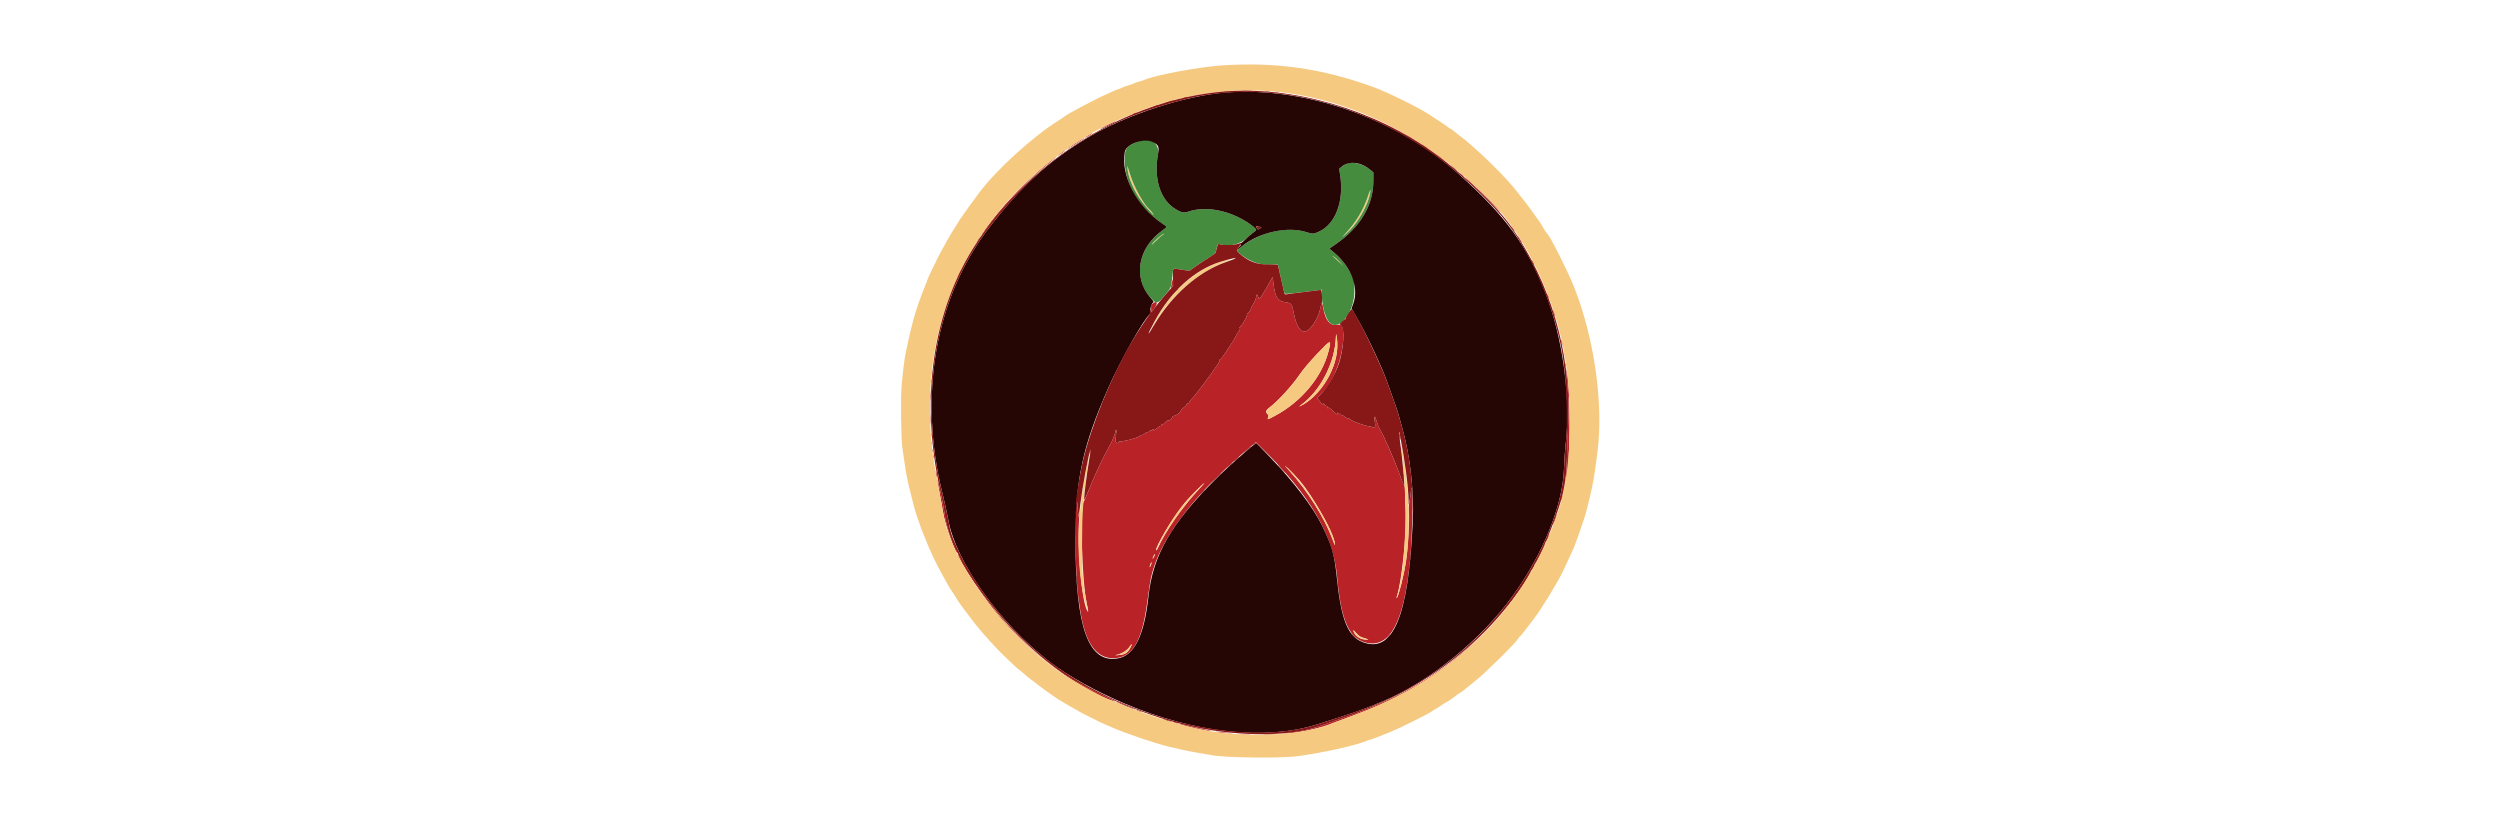
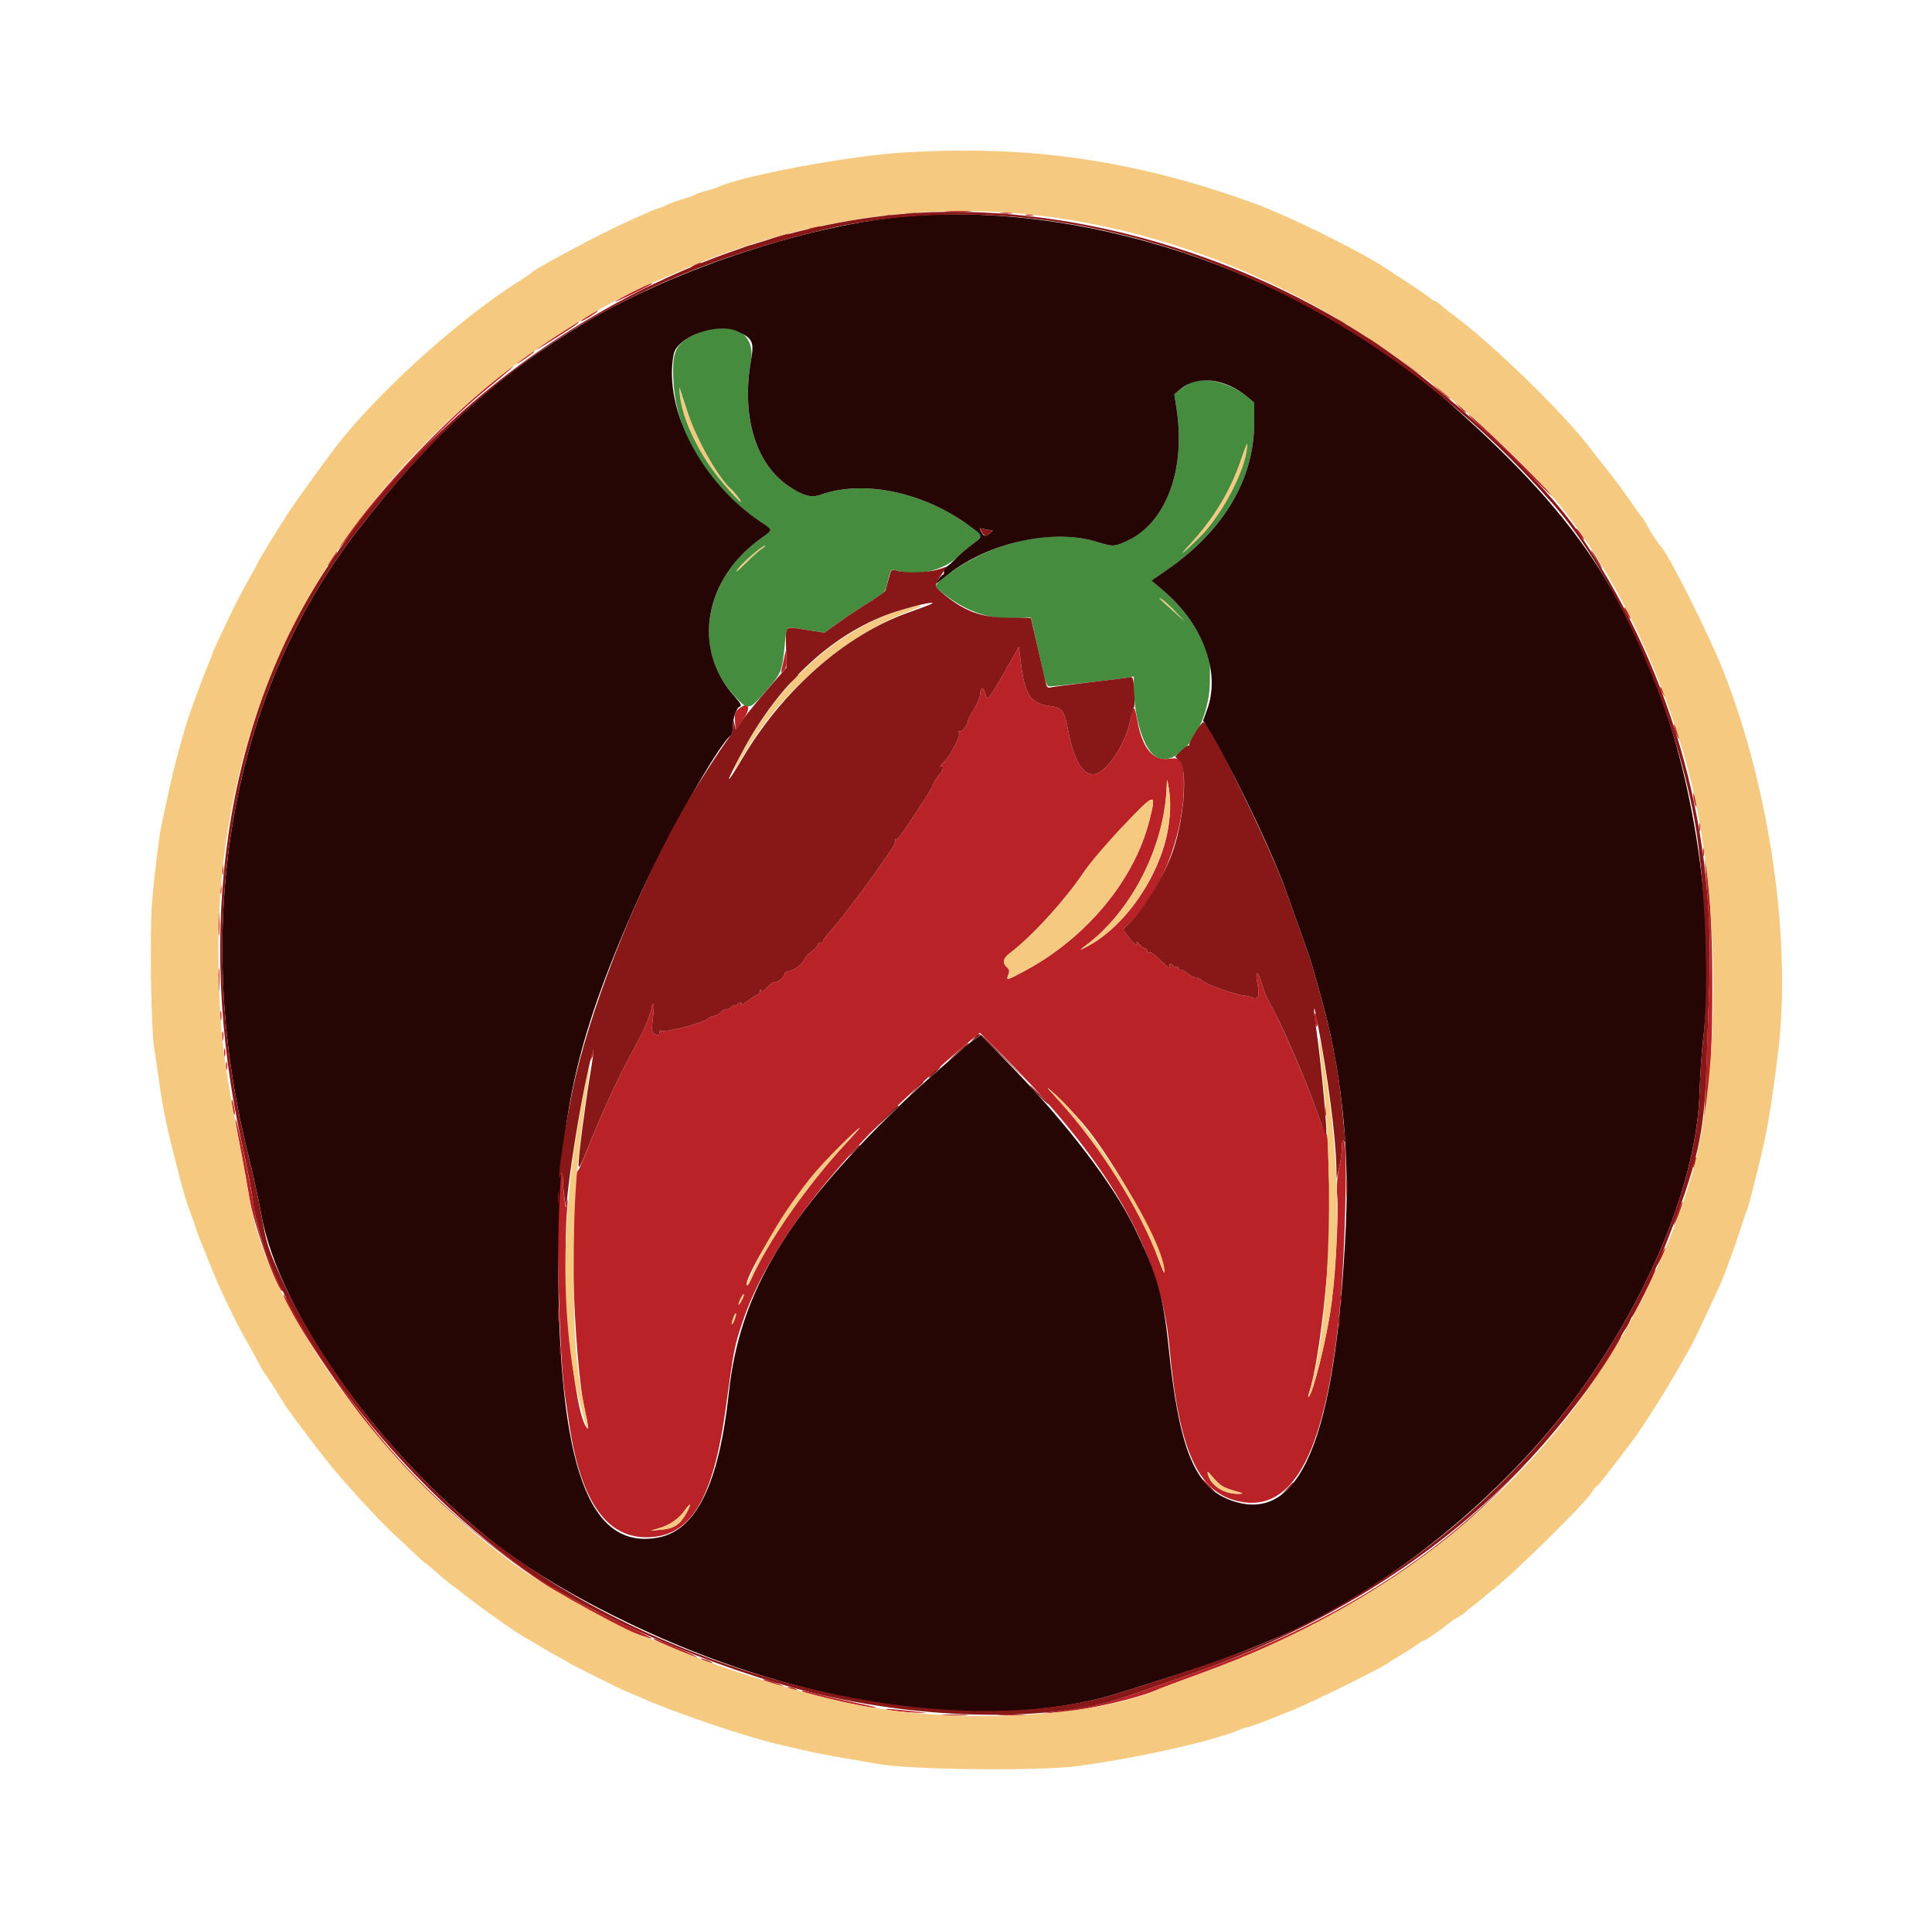
- <svg xmlns="http://www.w3.org/2000/svg" id="svg" version="1.1" width="150" height="49.5" viewBox="0, 0, 400, 399">
+ <svg xmlns="http://www.w3.org/2000/svg" id="svg" version="1.1" width="200" height="199.5" viewBox="0, 0, 400, 399">
  <g id="svgg">
    <path id="path0" d="M196.108 43.808 C 197.370 43.887,199.436 43.887,200.699 43.808 C 201.961 43.729,200.928 43.664,198.403 43.664 C 195.878 43.664,194.845 43.729,196.108 43.808 M187.325 44.198 C 187.929 44.290,188.917 44.290,189.521 44.198 C 190.125 44.107,189.631 44.032,188.423 44.032 C 187.216 44.032,186.722 44.107,187.325 44.198 M207.285 44.198 C 207.889 44.290,208.877 44.290,209.481 44.198 C 210.085 44.107,209.591 44.032,208.383 44.032 C 207.176 44.032,206.682 44.107,207.285 44.198 M182.934 44.587 C 183.318 44.687,183.947 44.687,184.331 44.587 C 184.716 44.486,184.401 44.404,183.633 44.404 C 182.864 44.404,182.550 44.486,182.934 44.587 M212.475 44.587 C 212.859 44.687,213.488 44.687,213.872 44.587 C 214.256 44.486,213.942 44.404,213.174 44.404 C 212.405 44.404,212.091 44.486,212.475 44.587 M168.064 47.106 C 167.262 47.363,167.222 47.428,167.864 47.437 C 168.303 47.444,169.022 47.294,169.461 47.106 C 170.478 46.669,169.429 46.669,168.064 47.106 M160.080 49.301 C 158.653 49.816,157.675 50.251,157.906 50.268 C 158.138 50.285,159.575 49.864,161.100 49.331 C 162.625 48.799,163.603 48.363,163.273 48.364 C 162.944 48.365,161.507 48.787,160.080 49.301 M153.892 51.283 C 152.350 51.989,153.068 51.999,154.890 51.297 C 155.659 51.001,156.018 50.754,155.689 50.747 C 155.359 50.740,154.551 50.981,153.892 51.283 M143.713 54.890 C 143.164 55.204,142.894 55.461,143.114 55.461 C 143.333 55.461,143.962 55.204,144.511 54.890 C 145.060 54.576,145.329 54.320,145.110 54.320 C 144.890 54.320,144.261 54.576,143.713 54.890 M130.838 60.504 C 128.917 61.483,127.345 62.374,127.345 62.483 C 127.345 62.662,134.491 59.211,134.897 58.836 C 135.479 58.299,133.853 58.967,130.838 60.504 M122.052 65.219 C 120.135 66.398,119.599 66.955,121.158 66.149 C 122.409 65.502,124.097 64.297,123.752 64.297 C 123.643 64.296,122.878 64.712,122.052 65.219 M276.447 65.676 C 276.886 66.033,277.605 66.502,278.044 66.718 L 278.842 67.110 278.044 66.460 C 277.605 66.102,276.886 65.633,276.447 65.418 L 275.649 65.026 276.447 65.676 M115.269 69.448 C 112.909 70.976,110.978 72.317,110.978 72.428 C 110.978 72.632,118.831 67.668,119.541 67.015 C 120.434 66.194,119.299 66.841,115.269 69.448 M283.303 69.892 C 283.798 70.492,286.228 72.020,286.228 71.732 C 286.228 71.639,285.464 71.060,284.531 70.444 C 283.598 69.829,283.045 69.580,283.303 69.892 M108.683 73.892 C 107.750 74.553,106.986 75.182,106.986 75.291 C 106.986 75.399,107.794 74.931,108.782 74.251 C 109.770 73.572,110.579 72.934,110.579 72.835 C 110.579 72.560,110.503 72.603,108.683 73.892 M290.020 74.522 C 290.240 74.725,291.317 75.570,292.415 76.400 L 294.411 77.911 292.814 76.445 C 291.936 75.639,290.858 74.794,290.419 74.567 C 289.980 74.340,289.800 74.319,290.020 74.522 M102.349 78.826 C 91.553 87.591,79.184 100.720,71.040 112.061 C 68.935 114.991,70.034 113.937,72.687 110.479 C 81.456 99.053,91.793 87.972,99.966 81.236 C 105.545 76.638,106.432 75.874,106.188 75.873 C 106.078 75.872,104.350 77.201,102.349 78.826 M296.806 79.714 C 298.362 81.281,301.052 83.448,300.000 82.287 C 299.341 81.560,298.263 80.593,297.605 80.138 C 296.946 79.684,296.587 79.493,296.806 79.714 M302.283 84.444 C 302.880 85.072,303.441 85.506,303.528 85.408 C 303.616 85.310,303.127 84.796,302.442 84.266 L 301.198 83.302 302.283 84.444 M306.885 88.689 C 308.587 90.262,312.854 94.433,316.367 97.958 C 319.880 101.483,322.007 103.474,321.094 102.383 C 318.496 99.278,304.652 85.828,304.055 85.828 C 303.909 85.828,305.183 87.116,306.885 88.689 M326.946 110.579 C 327.415 111.238,327.889 111.776,327.998 111.776 C 328.108 111.776,327.814 111.238,327.345 110.579 C 326.876 109.920,326.403 109.381,326.293 109.381 C 326.183 109.381,326.477 109.920,326.946 110.579 M329.823 114.805 C 330.326 115.701,331.061 116.869,331.455 117.399 C 331.849 117.929,331.759 117.629,331.255 116.732 C 330.751 115.835,330.017 114.668,329.623 114.138 C 329.229 113.607,329.319 113.908,329.823 114.805 M68.448 115.868 C 67.833 116.801,67.584 117.354,67.896 117.097 C 68.496 116.601,70.024 114.172,69.736 114.172 C 69.643 114.172,69.064 114.935,68.448 115.868 M336.727 126.946 C 337.067 127.605,337.436 128.144,337.545 128.144 C 337.655 128.144,337.466 127.605,337.126 126.946 C 336.785 126.287,336.417 125.749,336.307 125.749 C 336.197 125.749,336.386 126.287,336.727 126.946 M59.353 131.955 C 58.415 133.921,58.547 134.256,59.528 132.397 C 59.973 131.553,60.267 130.792,60.180 130.706 C 60.094 130.620,59.722 131.182,59.353 131.955 M209.821 135.935 C 209.200 137.029,208.243 138.712,207.696 139.674 C 205.362 143.779,204.418 145.049,204.202 144.372 C 204.087 144.009,203.908 143.443,203.805 143.114 C 203.494 142.117,202.997 142.443,202.954 143.673 C 202.931 144.308,202.347 145.748,201.656 146.871 C 200.965 147.995,200.399 149.097,200.399 149.321 C 200.399 150.094,199.113 151.689,198.697 151.432 C 198.452 151.281,198.399 151.367,198.568 151.640 C 198.969 152.289,196.939 156.291,195.447 157.795 C 194.767 158.479,194.436 158.904,194.711 158.738 C 195.479 158.273,195.322 159.568,194.511 160.385 C 194.127 160.772,193.576 161.625,193.286 162.281 C 192.997 162.937,192.353 164.102,191.855 164.870 C 186.864 172.573,185.853 173.991,185.507 173.777 C 185.286 173.641,185.229 173.728,185.379 173.970 C 185.528 174.212,184.972 175.374,184.143 176.551 C 183.313 177.728,181.916 179.724,181.038 180.986 C 180.160 182.248,178.582 184.392,177.532 185.752 C 176.482 187.111,175.358 188.583,175.034 189.022 C 174.089 190.301,172.329 192.436,171.357 193.481 C 170.863 194.013,170.459 194.619,170.459 194.829 C 170.459 195.038,170.190 195.210,169.860 195.210 C 169.531 195.210,169.261 195.434,169.260 195.709 C 169.260 195.983,168.724 196.566,168.071 197.004 C 167.417 197.442,166.682 198.283,166.438 198.872 C 166.034 199.849,163.989 201.198,162.914 201.198 C 162.672 201.198,162.475 201.377,162.475 201.597 C 162.475 202.256,160.880 203.641,160.437 203.367 C 160.210 203.227,159.517 203.681,158.896 204.376 C 158.120 205.245,157.703 205.476,157.558 205.115 C 157.421 204.772,157.338 204.832,157.317 205.289 C 157.300 205.674,157.087 205.988,156.844 205.988 C 156.601 205.988,155.665 206.572,154.763 207.285 C 153.862 207.999,153.263 208.358,153.432 208.084 C 153.601 207.809,153.560 207.585,153.341 207.585 C 153.121 207.585,152.828 207.767,152.691 207.991 C 152.553 208.214,152.293 208.305,152.113 208.195 C 151.934 208.084,151.567 208.258,151.297 208.583 C 151.028 208.907,150.655 209.078,150.468 208.963 C 150.282 208.848,149.763 209.119,149.316 209.566 C 148.869 210.013,148.203 210.379,147.836 210.379 C 147.469 210.379,146.853 210.665,146.467 211.014 C 145.479 211.908,137.017 214.014,136.775 213.425 C 136.673 213.177,136.576 213.288,136.558 213.673 C 136.524 214.445,136.207 214.536,135.377 214.010 C 134.932 213.728,134.897 213.078,135.196 210.649 C 135.400 208.993,135.423 207.726,135.248 207.835 C 135.073 207.943,134.930 208.302,134.930 208.632 C 134.930 209.264,133.629 212.670,132.738 214.371 C 132.450 214.920,131.341 216.986,130.272 218.962 C 127.847 223.445,123.972 231.953,121.726 237.725 C 120.787 240.140,119.892 242.206,119.737 242.315 C 117.581 243.849,118.644 281.658,121.142 292.251 C 121.760 294.875,121.906 296.091,121.561 295.746 C 118.780 292.965,116.185 264.428,117.429 250.299 C 117.574 248.653,117.569 247.934,117.417 248.703 L 117.140 250.100 116.853 248.148 C 116.696 247.074,116.551 245.278,116.533 244.156 C 116.500 242.216,116.477 242.175,116.075 243.313 C 114.976 246.422,115.627 279.860,116.961 288.822 C 117.157 290.140,117.525 292.655,117.778 294.411 C 120.090 310.467,125.304 318.287,133.733 318.339 C 142.930 318.397,147.637 310.740,150.283 291.417 C 151.929 279.397,152.036 278.843,153.673 273.911 C 158.693 258.787,172.631 240.455,192.599 222.717 C 193.687 221.750,195.394 220.234,196.391 219.350 C 197.388 218.465,199.251 216.867,200.531 215.798 L 202.858 213.856 205.861 216.808 C 229.182 239.738,240.300 258.759,242.113 278.834 C 244.056 300.356,247.998 309.105,256.572 310.921 C 267.918 313.326,274.581 300.416,277.454 270.459 C 278.458 259.996,279.021 237.714,278.313 236.494 C 277.935 235.842,277.867 235.977,277.856 237.399 C 277.850 238.318,277.566 240.384,277.225 241.990 C 276.807 243.965,276.688 245.815,276.858 247.705 C 277.214 251.661,276.392 265.387,275.428 271.600 C 274.378 278.367,271.895 288.233,270.995 289.212 C 270.798 289.427,270.816 289.068,271.035 288.414 C 273.432 281.250,276.021 255.590,275.283 246.307 C 275.152 244.661,275.027 241.384,275.005 239.025 C 274.983 236.666,274.833 234.818,274.672 234.917 C 274.511 235.017,273.876 233.623,273.261 231.821 C 270.890 224.864,264.864 210.898,262.804 207.585 C 262.326 206.816,261.621 205.060,261.238 203.681 C 260.411 200.706,259.760 200.881,260.368 203.915 C 260.842 206.274,260.468 207.129,259.208 206.571 C 258.809 206.395,258.124 206.220,257.685 206.183 C 255.912 206.034,249.654 203.849,248.986 203.147 C 248.594 202.733,247.947 202.395,247.551 202.395 C 247.154 202.395,246.414 202.036,245.908 201.597 C 245.402 201.158,244.746 200.798,244.450 200.798 C 244.154 200.798,243.912 200.608,243.912 200.376 C 243.912 200.143,243.745 200.056,243.541 200.183 C 243.336 200.309,243.056 200.230,242.918 200.007 C 242.514 199.352,241.918 199.541,242.186 200.239 C 242.344 200.651,242.078 200.545,241.437 199.940 C 238.570 197.237,237.987 196.815,237.790 197.304 C 237.668 197.605,237.575 197.526,237.556 197.106 C 237.539 196.722,237.329 196.407,237.090 196.407 C 236.851 196.407,236.298 196.003,235.862 195.509 C 235.426 195.015,235.183 194.835,235.322 195.110 C 235.792 196.033,234.850 195.619,234.088 194.567 C 233.673 193.993,233.117 193.295,232.852 193.016 C 232.473 192.615,232.549 192.349,233.212 191.763 C 240.022 185.737,245.110 173.232,245.110 162.520 C 245.110 157.580,244.641 156.728,242.132 157.104 C 238.708 157.618,236.523 155.023,235.476 149.202 C 234.877 145.871,234.642 145.835,234.043 148.986 C 233.124 153.823,229.438 159.618,226.871 160.263 C 224.426 160.876,222.375 157.719,221.205 151.540 C 220.342 146.978,220.014 146.554,217.051 146.152 C 213.425 145.660,212.171 143.747,211.397 137.532 L 210.951 133.945 209.821 135.935 M162.330 136.327 C 162.152 137.206,161.913 138.283,161.799 138.723 C 161.607 139.458,161.643 139.471,162.258 138.882 C 162.736 138.425,162.887 137.743,162.790 136.487 L 162.653 134.731 162.330 136.327 M163.847 141.018 L 162.675 142.315 163.972 141.143 C 165.181 140.050,165.453 139.721,165.145 139.721 C 165.076 139.721,164.492 140.304,163.847 141.018 M343.741 142.315 C 343.741 142.535,343.998 143.164,344.311 143.713 C 344.625 144.261,344.882 144.531,344.882 144.311 C 344.882 144.092,344.625 143.463,344.311 142.914 C 343.998 142.365,343.741 142.096,343.741 142.315 M152.865 146.849 C 152.210 147.380,152.067 147.883,152.168 149.303 L 152.295 151.089 153.792 149.044 C 155.656 146.498,155.055 145.076,152.865 146.849 M346.568 150.100 C 346.568 150.429,346.810 151.327,347.106 152.096 C 347.402 152.864,347.644 153.224,347.644 152.894 C 347.644 152.565,347.402 151.667,347.106 150.898 C 346.810 150.130,346.568 149.770,346.568 150.100 M242.146 169.047 C 241.457 179.614,233.360 192.048,224.351 196.371 C 223.547 196.758,223.586 196.680,224.551 195.974 C 234.218 188.895,241.174 175.277,241.561 162.675 C 241.608 161.153,241.629 161.182,241.995 163.273 C 242.206 164.481,242.274 167.079,242.146 169.047 M350.579 164.671 C 350.579 165.110,350.722 165.918,350.898 166.467 C 351.151 167.257,351.218 167.299,351.218 166.667 C 351.218 166.228,351.074 165.419,350.898 164.870 C 350.645 164.080,350.579 164.038,350.579 164.671 M237.937 170.009 C 234.784 182.357,224.844 194.292,212.023 201.124 C 208.355 203.078,208.290 203.092,208.771 201.827 C 209.034 201.135,208.987 200.734,208.604 200.417 C 207.455 199.463,207.623 198.468,209.123 197.345 C 213.561 194.024,220.526 186.384,224.448 180.534 C 225.665 178.719,229.329 174.429,232.592 171.000 C 239.275 163.975,239.488 163.935,237.937 170.009 M351.789 171.257 C 351.789 172.026,351.871 172.340,351.972 171.956 C 352.072 171.572,352.072 170.943,351.972 170.559 C 351.871 170.175,351.789 170.489,351.789 171.257 M352.588 176.447 C 352.588 177.216,352.670 177.530,352.770 177.146 C 352.871 176.761,352.871 176.133,352.770 175.749 C 352.670 175.364,352.588 175.679,352.588 176.447 M353.094 180.040 C 354.036 192.077,354.169 195.819,353.920 203.194 C 353.228 223.703,352.924 231.025,352.719 232.136 L 352.498 233.333 352.878 232.175 C 354.860 226.119,355.130 189.634,353.265 179.677 L 352.922 177.844 353.094 180.040 M46.009 180.240 C 46.013 181.118,46.095 181.430,46.191 180.933 C 46.286 180.437,46.282 179.718,46.182 179.337 C 46.083 178.955,46.004 179.361,46.009 180.240 M45.610 184.232 C 45.614 185.110,45.696 185.422,45.791 184.925 C 45.887 184.429,45.883 183.710,45.783 183.329 C 45.683 182.947,45.605 183.353,45.610 184.232 M45.256 191.417 C 45.257 193.613,45.324 194.460,45.405 193.300 C 45.485 192.140,45.485 190.344,45.403 189.308 C 45.321 188.272,45.255 189.222,45.256 191.417 M45.256 202.994 C 45.257 205.190,45.324 206.037,45.405 204.877 C 45.485 203.717,45.485 201.920,45.403 200.885 C 45.321 199.849,45.255 200.798,45.256 202.994 M45.618 210.379 C 45.618 211.367,45.696 211.771,45.791 211.277 C 45.886 210.783,45.886 209.975,45.791 209.481 C 45.696 208.987,45.618 209.391,45.618 210.379 M272.190 211.209 C 272.272 212.068,272.470 212.689,272.630 212.590 C 272.966 212.382,272.691 210.050,272.302 209.809 C 272.159 209.721,272.108 210.350,272.190 211.209 M46.009 214.571 C 46.013 215.449,46.095 215.761,46.191 215.265 C 46.286 214.768,46.282 214.050,46.182 213.668 C 46.083 213.286,46.004 213.693,46.009 214.571 M46.400 217.964 C 46.400 218.733,46.482 219.047,46.583 218.663 C 46.683 218.278,46.683 217.650,46.583 217.265 C 46.482 216.881,46.400 217.196,46.400 217.964 M122.609 217.432 C 122.579 217.908,122.452 218.627,122.325 219.029 C 122.108 219.721,122.120 219.723,122.551 219.050 C 122.802 218.660,122.929 217.941,122.835 217.454 C 122.664 216.568,122.664 216.568,122.609 217.432 M46.799 220.758 C 46.799 221.527,46.881 221.841,46.982 221.457 C 47.082 221.073,47.082 220.444,46.982 220.060 C 46.881 219.676,46.799 219.990,46.799 220.758 M224.048 232.466 C 230.843 240.347,241.268 259.358,241.097 263.555 C 241.085 263.839,240.514 262.545,239.829 260.679 C 236.130 250.614,227.788 237.333,219.281 227.967 C 216.304 224.689,216.274 224.637,218.535 226.678 C 219.831 227.848,222.312 230.452,224.048 232.466 M47.991 228.343 C 47.987 228.892,48.128 229.790,48.303 230.339 C 48.733 231.681,48.733 230.232,48.303 228.543 C 48.030 227.467,47.998 227.447,47.991 228.343 M274.352 230.140 C 274.357 231.018,274.438 231.330,274.534 230.834 C 274.629 230.337,274.626 229.619,274.526 229.237 C 274.426 228.855,274.348 229.261,274.352 230.140 M48.737 231.830 C 48.718 232.101,49.221 234.975,49.854 238.217 C 50.487 241.459,51.288 245.908,51.634 248.104 C 52.510 253.669,57.719 268.162,58.546 267.336 C 58.624 267.258,57.875 265.455,56.883 263.330 C 54.567 258.376,53.165 254.068,52.640 250.299 C 51.939 245.267,48.826 230.535,48.737 231.830 M175.089 236.826 C 167.005 245.532,158.813 257.324,155.363 265.221 C 155.086 265.853,154.757 266.268,154.631 266.142 C 153.698 265.208,163.314 249.239,168.499 243.114 C 170.934 240.237,177.516 233.610,177.996 233.551 C 178.079 233.541,176.771 235.015,175.089 236.826 M350.727 240.547 C 350.580 241.133,350.537 241.688,350.631 241.782 C 350.725 241.876,350.922 241.475,351.069 240.890 C 351.216 240.305,351.259 239.749,351.165 239.655 C 351.071 239.561,350.874 239.962,350.727 240.547 M347.362 251.029 C 346.184 254.262,346.335 254.682,347.547 251.544 C 348.088 250.143,348.461 248.927,348.375 248.840 C 348.288 248.754,347.833 249.739,347.362 251.029 M343.788 260.099 C 342.585 262.575,342.719 262.921,343.958 260.540 C 344.512 259.475,344.897 258.536,344.813 258.453 C 344.730 258.369,344.268 259.110,343.788 260.099 M340.206 267.682 C 338.843 270.417,337.816 272.655,337.923 272.655 C 338.187 272.655,342.999 263.026,342.823 262.849 C 342.746 262.772,341.568 264.947,340.206 267.682 M58.684 268.019 C 58.673 270.400,71.758 290.070,79.162 298.802 C 93.550 315.772,119.240 334.614,134.132 339.119 C 136.105 339.716,134.588 338.907,127.531 335.602 C 100.357 322.876,78.432 302.080,62.007 273.453 C 60.180 270.269,58.685 267.824,58.684 268.019 M153.540 269.326 C 153.203 269.949,152.919 270.333,152.910 270.178 C 152.883 269.704,153.812 267.850,153.988 268.027 C 154.080 268.118,153.878 268.703,153.540 269.326 M152.117 273.198 C 151.558 274.669,151.244 274.523,151.764 273.034 C 151.997 272.364,152.262 271.890,152.353 271.980 C 152.443 272.071,152.337 272.619,152.117 273.198 M336.727 274.251 C 336.386 274.910,336.197 275.449,336.307 275.449 C 336.417 275.449,336.785 274.910,337.126 274.251 C 337.466 273.593,337.655 273.054,337.545 273.054 C 337.436 273.054,337.067 273.593,336.727 274.251 M332.733 280.938 C 312.074 312.961,285.277 333.291,245.709 346.962 C 240.659 348.707,235.090 350.645,233.333 351.270 C 229.643 352.581,225.108 353.560,219.162 354.328 C 215.081 354.855,215.056 354.864,218.230 354.674 C 224.329 354.308,235.567 351.752,240.120 349.696 C 240.559 349.498,244.152 348.158,248.104 346.719 C 269.684 338.859,283.603 331.262,299.401 318.719 C 312.305 308.474,328.957 289.351,335.307 277.487 C 336.338 275.561,335.331 276.911,332.733 280.938 M253.223 307.853 C 253.698 308.108,254.897 308.540,255.886 308.813 C 257.458 309.247,257.533 309.314,256.487 309.343 C 253.530 309.426,250.764 307.712,250.106 305.389 C 249.862 304.528,249.997 304.597,251.091 305.891 C 251.788 306.716,252.747 307.599,253.223 307.853 M142.059 313.414 C 140.766 315.729,139.510 316.548,136.920 316.767 L 134.731 316.952 136.327 316.499 C 138.585 315.858,140.589 314.502,141.723 312.847 C 143.023 310.949,143.236 311.307,142.059 313.414 M135.357 339.452 C 135.685 339.824,144.201 343.358,144.367 343.191 C 144.444 343.114,142.756 342.310,140.617 341.405 C 136.061 339.477,135.047 339.101,135.357 339.452 M145.309 343.645 C 145.639 343.849,146.357 344.135,146.906 344.282 C 147.600 344.468,147.722 344.436,147.305 344.179 C 146.976 343.976,146.257 343.689,145.709 343.542 C 145.015 343.357,144.893 343.388,145.309 343.645 M159.481 348.503 C 160.579 348.908,161.747 349.240,162.076 349.240 C 162.405 349.240,161.776 348.908,160.679 348.503 C 159.581 348.098,158.413 347.766,158.084 347.766 C 157.754 347.766,158.383 348.098,159.481 348.503 M163.473 349.701 C 163.912 349.889,164.541 350.044,164.870 350.044 C 165.248 350.044,165.174 349.917,164.671 349.701 C 164.232 349.512,163.603 349.358,163.273 349.358 C 162.896 349.358,162.970 349.484,163.473 349.701 M166.102 350.267 C 166.637 350.802,179.838 353.724,181.437 353.661 C 181.876 353.644,180.170 353.213,177.645 352.703 C 175.120 352.193,171.587 351.398,169.794 350.938 C 166.496 350.090,165.798 349.963,166.102 350.267 M183.832 354.078 C 184.711 354.270,187.136 354.520,189.222 354.633 C 192.276 354.799,192.509 354.777,190.419 354.524 C 185.474 353.926,182.095 353.697,183.832 354.078 M195.309 355.185 C 196.572 355.264,198.638 355.264,199.900 355.185 C 201.163 355.106,200.130 355.041,197.605 355.041 C 195.080 355.041,194.047 355.106,195.309 355.185 M207.086 355.186 C 208.458 355.264,210.704 355.264,212.076 355.186 C 213.448 355.108,212.325 355.044,209.581 355.044 C 206.836 355.044,205.714 355.108,207.086 355.186 " stroke="none" fill="#b92327" fill-rule="evenodd" />
    <path id="path1" d="M186.627 31.613 C 175.453 32.330,153.595 36.423,148.703 38.715 C 148.263 38.920,147.096 39.293,146.108 39.543 C 145.120 39.794,144.132 40.139,143.912 40.310 C 143.693 40.482,142.505 40.911,141.272 41.264 C 140.040 41.618,138.513 42.177,137.879 42.508 C 137.245 42.838,136.582 43.110,136.405 43.111 C 136.229 43.113,135.285 43.473,134.309 43.912 C 133.333 44.351,131.682 45.089,130.639 45.551 C 124.586 48.235,110.561 55.710,109.780 56.668 C 109.671 56.802,108.593 57.533,107.385 58.291 C 95.014 66.057,77.775 81.691,69.317 92.814 C 66.750 96.191,61.059 104.087,59.823 105.988 C 57.813 109.081,53.493 116.127,53.493 116.314 C 53.493 116.419,52.636 118.000,51.589 119.829 C 49.803 122.948,48.124 126.287,45.163 132.610 C 44.475 134.078,43.912 135.398,43.912 135.543 C 43.912 135.689,43.653 136.374,43.337 137.065 C 42.796 138.247,41.538 141.563,39.526 147.106 C 38.057 151.152,35.760 159.735,34.504 165.868 C 34.190 167.405,33.743 169.489,33.512 170.498 C 32.968 172.871,32.022 180.491,31.484 186.826 C 30.978 192.788,31.266 212.963,31.914 216.966 C 32.163 218.503,32.615 221.557,32.919 223.752 C 33.646 229.003,34.482 233.240,35.754 238.124 C 36.326 240.319,37.058 243.194,37.382 244.511 C 37.940 246.783,39.212 250.758,39.936 252.495 C 40.119 252.934,40.390 253.743,40.538 254.291 C 40.686 254.840,41.044 255.828,41.334 256.487 C 41.623 257.146,42.345 258.942,42.938 260.479 C 45.068 266.002,48.424 273.107,51.191 277.953 C 52.349 279.979,53.564 282.176,53.893 282.834 C 54.221 283.493,54.580 284.122,54.691 284.232 C 55.004 284.542,58.344 289.731,58.683 290.434 C 59.020 291.134,63.895 297.694,67.391 302.154 C 70.658 306.321,78.535 314.952,81.612 317.738 C 82.477 318.521,84.164 320.110,85.360 321.268 C 86.556 322.427,87.758 323.505,88.031 323.664 C 88.303 323.822,89.647 324.940,91.018 326.148 C 92.389 327.355,93.803 328.508,94.160 328.708 C 94.518 328.909,94.900 329.179,95.010 329.309 C 95.246 329.587,100.114 333.269,101.386 334.132 C 101.872 334.461,103.338 335.502,104.644 336.444 C 105.951 337.386,108.135 338.789,109.498 339.562 C 110.861 340.335,112.515 341.307,113.174 341.723 C 113.832 342.139,115.000 342.792,115.768 343.175 C 116.537 343.558,117.255 343.971,117.365 344.093 C 117.641 344.399,128.419 349.773,130.140 350.462 C 130.908 350.769,132.255 351.341,133.134 351.733 C 139.515 354.576,154.466 359.651,160.786 361.118 C 162.264 361.462,165.000 362.099,166.866 362.536 C 168.733 362.972,172.325 363.669,174.850 364.084 C 177.375 364.500,180.449 365.028,181.681 365.258 C 188.398 366.514,215.569 366.793,223.353 365.685 C 234.087 364.158,244.698 361.964,252.295 359.700 C 253.942 359.209,255.855 358.555,256.547 358.246 C 257.239 357.937,257.989 357.685,258.214 357.685 C 258.655 357.685,263.067 356.011,267.864 354.023 C 272.830 351.965,287.135 344.848,287.824 344.093 C 287.934 343.972,288.922 343.359,290.020 342.729 C 291.118 342.099,292.572 341.165,293.251 340.652 C 293.931 340.140,294.649 339.719,294.848 339.716 C 295.155 339.713,299.092 336.950,300.424 335.803 C 300.658 335.602,301.283 335.205,301.813 334.921 C 302.344 334.637,302.978 334.209,303.222 333.969 C 303.466 333.729,304.249 333.090,304.962 332.548 C 305.675 332.006,306.737 331.148,307.321 330.640 C 307.905 330.133,308.564 329.588,308.784 329.430 C 312.400 326.834,328.248 311.279,329.588 309.010 C 329.986 308.336,330.427 307.784,330.568 307.784 C 330.709 307.784,332.150 306.033,333.772 303.892 C 335.393 301.751,336.865 299.820,337.042 299.601 C 340.415 295.423,348.812 281.713,351.482 276.024 C 354.606 269.368,356.172 265.991,356.469 265.269 C 357.436 262.926,359.330 257.673,360.285 254.691 C 360.882 252.824,361.525 250.938,361.713 250.499 C 361.901 250.060,362.341 248.533,362.692 247.106 C 363.042 245.679,363.688 243.074,364.127 241.317 C 365.872 234.327,366.562 230.322,368.068 218.463 C 371.016 195.236,366.528 163.595,356.786 138.922 C 353.783 131.318,345.231 114.313,343.736 112.974 C 343.284 112.569,341.819 110.338,341.128 109.002 C 340.736 108.244,340.214 107.402,339.968 107.130 C 339.722 106.859,338.443 105.080,337.126 103.178 C 335.808 101.276,333.829 98.615,332.728 97.265 C 331.626 95.915,330.193 94.092,329.542 93.214 C 324.105 85.872,308.366 70.575,300.298 64.789 C 299.748 64.395,298.845 63.668,298.293 63.174 C 297.741 62.680,297.148 62.275,296.976 62.275 C 296.804 62.275,296.426 62.044,296.136 61.762 C 295.708 61.345,291.338 58.389,288.623 56.679 C 288.293 56.472,287.305 55.825,286.427 55.241 C 281.509 51.973,266.359 44.536,259.681 42.113 C 234.876 33.111,212.775 29.935,186.627 31.613 M214.371 44.539 C 252.472 48.916,288.529 67.971,318.560 99.601 C 331.618 113.354,343.560 136.600,349.720 160.257 C 356.465 186.159,356.362 224.658,349.490 245.908 C 334.054 293.649,299.509 327.997,248.104 346.719 C 244.152 348.158,240.559 349.498,240.120 349.696 C 227.824 355.249,201.562 356.997,180.838 353.643 C 170.025 351.893,152.065 346.561,139.806 341.461 C 136.450 340.065,133.619 338.922,133.514 338.922 C 131.815 338.922,113.974 329.191,107.984 324.997 C 80.549 305.785,55.347 271.467,51.666 248.303 C 51.334 246.218,50.354 240.828,49.489 236.327 C 46.156 218.999,45.533 213.757,45.246 200.599 C 44.175 151.647,64.444 108.929,103.393 78.050 C 113.227 70.254,126.825 61.899,135.226 58.492 C 136.491 57.979,139.052 56.892,140.918 56.076 C 164.272 45.868,190.319 41.777,214.371 44.539 M140.740 81.688 C 141.166 86.212,143.977 92.534,147.896 97.784 C 150.441 101.194,154.781 105.792,153.002 103.194 C 152.551 102.535,151.781 101.637,151.292 101.198 C 147.843 98.104,142.922 88.401,140.764 80.439 C 140.645 80.000,140.634 80.562,140.740 81.688 M256.913 95.233 C 254.717 101.701,251.294 107.365,246.329 112.746 C 243.693 115.603,244.623 114.934,248.316 111.317 C 252.573 107.148,257.251 98.615,258.079 93.513 C 258.484 91.012,258.208 91.419,256.913 95.233 M157.274 113.632 C 155.909 114.542,152.913 117.418,152.451 118.263 C 152.240 118.647,153.107 117.918,154.377 116.642 C 155.647 115.367,157.136 114.029,157.685 113.670 C 158.234 113.310,158.588 113.007,158.472 112.995 C 158.356 112.983,157.817 113.270,157.274 113.632 M240.120 124.033 C 240.339 124.241,241.597 125.380,242.914 126.563 L 245.309 128.715 243.313 126.603 C 242.216 125.441,240.958 124.303,240.519 124.073 C 240.080 123.843,239.900 123.825,240.120 124.033 M189.022 125.638 C 174.997 129.082,162.048 140.141,153.723 155.788 C 151.248 160.441,151.303 160.933,153.812 156.587 C 161.468 143.327,175.112 131.449,188.331 126.535 C 191.027 125.533,191.395 125.055,189.022 125.638 M241.561 162.675 C 241.174 175.277,234.218 188.895,224.551 195.974 C 223.586 196.680,223.547 196.758,224.351 196.371 C 235.332 191.101,244.016 174.811,241.995 163.273 C 241.629 161.182,241.608 161.153,241.561 162.675 M232.592 171.000 C 229.329 174.429,225.665 178.719,224.448 180.534 C 220.526 186.384,213.561 194.024,209.123 197.345 C 207.623 198.468,207.455 199.463,208.604 200.417 C 208.987 200.734,209.034 201.135,208.771 201.827 C 208.290 203.092,208.355 203.078,212.023 201.124 C 224.844 194.292,234.784 182.357,237.937 170.009 C 239.488 163.935,239.275 163.975,232.592 171.000 M273.099 215.288 C 273.074 215.683,273.409 219.188,273.844 223.078 C 276.401 245.971,275.098 276.269,271.035 288.414 C 270.816 289.068,270.798 289.427,270.995 289.212 C 271.894 288.234,274.378 278.368,275.427 271.610 C 277.354 259.188,277.280 242.937,275.225 227.668 C 274.174 219.861,273.176 214.050,273.099 215.288 M121.205 224.451 C 118.675 238.107,118.010 243.095,117.332 253.493 C 116.510 266.096,117.550 280.713,119.939 290.138 C 121.685 297.024,122.295 297.751,120.983 291.381 C 119.218 282.812,118.775 277.118,118.782 263.074 C 118.790 247.981,119.272 241.443,121.548 225.604 C 122.342 220.074,122.141 219.398,121.205 224.451 M219.281 227.967 C 227.788 237.333,236.130 250.614,239.829 260.679 C 240.514 262.545,241.085 263.839,241.097 263.555 C 241.342 257.550,227.292 234.583,218.535 226.678 C 216.274 224.637,216.304 224.689,219.281 227.967 M174.608 236.645 C 167.689 243.219,161.676 251.434,157.071 260.601 C 155.603 263.522,154.505 266.016,154.631 266.142 C 154.757 266.268,155.086 265.853,155.363 265.221 C 158.813 257.324,167.005 245.532,175.089 236.826 C 176.771 235.015,178.079 233.541,177.996 233.551 C 177.912 233.561,176.388 234.954,174.608 236.645 M153.358 268.879 C 152.689 270.347,152.817 270.661,153.540 269.326 C 153.878 268.703,154.080 268.118,153.988 268.027 C 153.897 267.936,153.613 268.319,153.358 268.879 M151.764 273.034 C 151.530 273.703,151.424 274.251,151.528 274.251 C 151.797 274.251,152.550 272.178,152.353 271.980 C 152.262 271.890,151.997 272.364,151.764 273.034 M250.106 305.389 C 250.764 307.712,253.530 309.426,256.487 309.343 C 257.533 309.314,257.458 309.247,255.886 308.813 C 253.378 308.120,252.546 307.613,251.091 305.891 C 249.997 304.597,249.862 304.528,250.106 305.389 M141.723 312.847 C 140.589 314.502,138.585 315.858,136.327 316.499 L 134.731 316.952 136.920 316.767 C 139.510 316.548,140.766 315.729,142.059 313.414 C 143.236 311.307,143.023 310.949,141.723 312.847 " stroke="none" fill="#f5c980" fill-rule="evenodd" />
    <path id="path2" d="M145.457 68.585 C 139.844 70.888,139.082 72.204,139.431 78.994 C 139.994 89.965,146.827 100.960,157.477 108.031 C 160.145 109.803,160.141 109.638,157.576 111.475 C 145.568 120.074,143.200 134.907,152.318 144.405 C 154.946 147.141,155.087 147.111,158.611 143.053 C 161.835 139.341,161.890 139.203,162.488 133.410 C 162.908 129.332,162.349 129.712,166.891 130.418 L 170.708 131.011 173.877 128.736 C 175.620 127.485,178.438 125.627,180.138 124.608 C 182.334 123.292,183.301 122.465,183.472 121.756 C 184.493 117.525,184.325 117.790,185.733 118.194 C 189.975 119.410,195.300 118.160,198.384 115.225 C 199.602 114.065,201.100 112.790,201.713 112.390 C 202.326 111.990,203.024 111.285,203.264 110.822 C 203.504 110.359,203.562 110.110,203.392 110.268 C 203.222 110.426,201.674 109.563,199.952 108.349 C 190.619 101.772,178.578 99.390,169.988 102.421 C 167.948 103.140,166.336 102.718,163.275 100.662 C 156.439 96.071,153.465 86.148,155.485 74.671 C 156.459 69.133,151.483 66.113,145.457 68.585 M246.857 79.148 C 246.172 79.419,245.048 80.090,244.361 80.639 L 243.111 81.637 243.559 84.431 C 245.591 97.123,241.450 108.311,233.346 112.022 C 230.683 113.241,230.446 113.246,226.946 112.169 C 217.770 109.344,204.773 112.319,195.908 119.275 C 193.132 121.453,193.145 121.202,195.709 123.203 C 200.248 126.745,205.200 128.370,210.413 128.028 L 213.440 127.829 214.938 134.473 C 216.805 142.756,216.577 142.116,217.652 142.114 C 218.697 142.112,231.481 140.650,233.433 140.310 L 234.731 140.084 234.733 141.998 C 234.740 148.060,236.541 154.391,238.798 156.290 C 243.379 160.144,250.499 150.772,250.499 140.887 L 250.499 135.866 248.826 132.504 C 246.843 128.518,244.231 125.180,240.848 122.310 L 238.383 120.218 241.447 118.113 C 253.250 110.004,259.618 99.371,259.664 87.696 L 259.681 83.376 258.283 82.208 C 254.871 79.356,249.780 77.992,246.857 79.148 M142.391 85.429 C 144.341 91.221,148.620 98.801,151.292 101.198 C 151.781 101.637,152.551 102.535,153.002 103.194 C 154.781 105.792,150.441 101.194,147.896 97.784 C 143.977 92.534,141.166 86.212,140.740 81.688 C 140.634 80.562,140.645 80.000,140.764 80.439 C 140.883 80.878,141.615 83.124,142.391 85.429 M258.079 93.513 C 257.251 98.615,252.573 107.148,248.316 111.317 C 244.623 114.934,243.693 115.603,246.329 112.746 C 251.294 107.365,254.717 101.701,256.913 95.233 C 258.208 91.419,258.484 91.012,258.079 93.513 M157.685 113.670 C 157.136 114.029,155.647 115.367,154.377 116.642 C 153.107 117.918,152.240 118.647,152.451 118.263 C 153.172 116.946,157.768 112.925,158.472 112.995 C 158.588 113.007,158.234 113.310,157.685 113.670 M243.313 126.603 L 245.309 128.715 242.914 126.563 C 239.627 123.610,239.619 123.602,240.519 124.073 C 240.958 124.303,242.216 125.441,243.313 126.603 " stroke="none" fill="#468c3e" fill-rule="evenodd" />
    <path id="path3" d="M188.626 44.720 C 168.616 46.194,139.923 55.565,121.314 66.704 C 102.649 77.876,88.989 90.383,73.672 110.322 C 47.747 144.072,39.510 191.398,51.312 238.794 C 52.278 242.675,53.522 248.352,54.076 251.408 C 57.791 271.915,78.878 301.431,103.160 320.114 C 112.003 326.917,125.483 334.400,139.702 340.398 C 173.120 354.495,207.473 358.232,232.136 350.452 C 251.200 344.439,253.271 343.712,263.872 339.318 C 286.534 329.925,311.804 309.453,327.188 288.024 C 342.026 267.354,351.279 244.244,351.879 226.357 C 352.007 222.519,352.323 217.669,352.581 215.578 C 355.340 193.182,351.355 163.266,342.662 141.118 C 333.758 118.435,323.563 104.475,301.342 84.542 C 271.116 57.428,227.120 41.884,188.626 44.720 M152.695 68.619 C 155.841 70.071,156.169 70.783,155.485 74.671 C 153.465 86.148,156.439 96.071,163.275 100.662 C 166.336 102.718,167.948 103.140,169.988 102.421 C 178.600 99.382,190.617 101.771,200.007 108.388 C 203.756 111.030,203.723 110.918,201.297 112.711 C 200.254 113.482,198.608 114.926,197.638 115.921 C 196.669 116.916,195.735 117.643,195.564 117.537 C 195.392 117.431,195.321 117.708,195.407 118.153 C 195.493 118.598,195.439 118.968,195.286 118.975 C 195.134 118.982,194.659 119.476,194.230 120.072 C 193.403 121.224,193.547 121.145,196.407 118.880 C 204.645 112.357,218.015 109.419,226.946 112.169 C 230.446 113.246,230.683 113.241,233.346 112.022 C 241.448 108.312,245.578 97.160,243.564 84.431 L 243.122 81.637 244.415 80.565 C 247.929 77.652,253.643 78.329,258.283 82.208 L 259.681 83.376 259.664 87.696 C 259.618 99.371,253.250 110.004,241.447 118.113 L 238.383 120.218 240.848 122.310 C 249.070 129.285,252.741 139.204,249.942 146.881 L 249.095 149.204 251.927 154.117 C 256.869 162.690,264.099 178.091,266.456 185.067 C 266.820 186.144,268.031 189.535,269.147 192.601 C 270.263 195.667,271.403 198.991,271.680 199.986 C 271.957 200.982,272.720 203.683,273.374 205.988 C 277.627 220.964,279.408 237.153,278.641 253.838 C 276.598 298.270,269.074 316.059,254.632 310.605 C 247.276 307.827,244.083 299.844,241.930 278.842 C 240.850 268.299,239.485 263.581,234.733 253.953 C 230.439 245.256,220.901 232.734,209.970 221.443 L 203.096 214.344 202.095 215.000 C 201.544 215.360,200.623 216.064,200.048 216.563 C 190.913 224.493,188.176 226.987,183.400 231.736 C 161.906 253.107,153.050 268.553,150.899 288.423 C 148.857 307.286,144.163 316.905,136.277 318.387 C 121.902 321.088,115.609 303.724,115.581 261.277 C 115.561 231.736,119.065 215.591,131.667 187.170 C 137.369 174.311,148.982 153.727,151.365 152.254 C 151.547 152.141,151.698 151.475,151.699 150.775 C 151.702 148.860,152.431 146.617,153.137 146.346 C 153.637 146.154,153.413 145.714,152.032 144.173 C 143.263 134.392,145.707 119.974,157.576 111.475 C 160.141 109.638,160.145 109.803,157.477 108.031 C 145.207 99.885,137.332 84.743,139.467 73.405 C 140.161 69.718,148.522 66.693,152.695 68.619 M205.190 109.788 C 205.647 109.802,205.606 109.944,205.014 110.392 C 203.979 111.174,203.704 111.134,203.162 110.121 C 202.743 109.337,202.784 109.286,203.647 109.517 C 204.166 109.656,204.860 109.778,205.190 109.788 " stroke="none" fill="#260604" fill-rule="evenodd" />
    <path id="path4" d="M186.627 44.323 C 140.717 48.397,94.430 76.862,67.772 117.413 C 46.612 149.602,40.274 192.528,50.118 236.985 C 51.110 241.465,52.103 246.608,52.324 248.414 C 55.046 270.585,80.911 305.738,108.676 325.003 C 122.472 334.575,148.005 345.536,168.064 350.497 C 191.598 356.318,218.241 356.645,233.260 351.298 C 235.057 350.658,240.659 348.707,245.709 346.962 C 293.914 330.307,328.909 298.624,345.200 256.886 C 351.478 240.802,352.846 234.769,353.305 221.158 C 353.479 215.998,353.752 208.094,353.913 203.593 C 355.110 169.988,345.501 137.239,326.327 109.581 C 319.767 100.118,303.175 84.229,289.417 74.234 C 260.032 52.886,220.328 41.332,186.627 44.323 M214.168 45.317 C 253.985 49.974,292.474 71.149,321.549 104.391 C 334.474 119.169,346.558 146.175,350.844 169.860 C 353.075 182.189,353.928 204.642,352.581 215.578 C 352.323 217.669,352.007 222.519,351.879 226.357 C 351.279 244.244,342.026 267.354,327.188 288.024 C 315.569 304.209,299.310 319.208,282.036 329.677 C 267.230 338.650,259.974 341.671,232.136 350.452 C 194.115 362.445,131.097 345.474,95.297 313.600 C 79.410 299.455,65.519 281.039,58.016 264.175 C 55.434 258.373,55.200 257.616,54.076 251.408 C 53.522 248.352,52.278 242.675,51.312 238.794 C 39.510 191.398,47.747 144.072,73.672 110.322 C 99.892 76.189,127.901 57.962,169.860 47.729 C 183.448 44.415,199.153 43.560,214.168 45.317 M203.251 110.123 C 203.884 111.137,204.004 111.156,205.014 110.392 C 205.606 109.944,205.647 109.802,205.190 109.788 C 204.860 109.778,204.169 109.657,203.654 109.519 C 202.781 109.285,202.753 109.326,203.251 110.123 M194.012 117.984 C 191.883 118.594,187.532 118.709,185.767 118.203 C 184.526 117.847,184.508 117.863,184.030 119.700 C 183.765 120.721,183.472 121.826,183.379 122.156 C 183.286 122.485,181.823 123.588,180.128 124.608 C 178.433 125.627,175.620 127.485,173.877 128.736 L 170.708 131.011 166.891 130.418 C 162.282 129.702,162.659 129.354,162.747 134.238 L 162.819 138.265 159.136 142.486 C 157.111 144.807,154.744 147.689,153.876 148.890 L 152.299 151.073 152.045 149.888 C 151.817 148.825,151.786 148.876,151.744 150.376 C 151.718 151.296,151.547 152.141,151.365 152.254 C 150.796 152.605,145.149 161.253,142.213 166.267 C 132.865 182.239,123.242 205.876,119.218 222.754 C 117.271 230.921,114.809 247.358,116.168 243.114 C 116.411 242.354,116.502 242.687,116.550 244.511 C 116.611 246.838,117.227 250.776,117.319 249.429 C 117.708 243.748,119.967 229.621,121.777 221.557 C 123.104 215.641,123.256 216.045,122.168 222.605 C 121.113 228.972,119.756 239.517,119.779 241.175 C 119.794 242.234,120.205 241.493,121.735 237.646 C 124.262 231.294,127.842 223.460,130.273 218.962 C 131.341 216.986,132.450 214.920,132.738 214.371 C 133.629 212.670,134.930 209.264,134.930 208.632 C 134.930 208.302,135.073 207.943,135.248 207.835 C 135.423 207.726,135.400 208.993,135.196 210.649 C 134.897 213.078,134.932 213.728,135.377 214.010 C 136.207 214.536,136.524 214.445,136.558 213.673 C 136.576 213.288,136.673 213.177,136.775 213.425 C 137.017 214.014,145.479 211.908,146.467 211.014 C 146.853 210.665,147.469 210.379,147.836 210.379 C 148.203 210.379,148.869 210.013,149.316 209.566 C 149.763 209.119,150.282 208.848,150.468 208.963 C 150.655 209.078,151.028 208.907,151.297 208.583 C 151.567 208.258,151.934 208.084,152.113 208.195 C 152.293 208.305,152.553 208.214,152.691 207.991 C 152.828 207.767,153.121 207.585,153.341 207.585 C 153.560 207.585,153.601 207.809,153.432 208.084 C 153.263 208.358,153.862 207.999,154.763 207.285 C 155.665 206.572,156.601 205.988,156.844 205.988 C 157.087 205.988,157.300 205.674,157.317 205.289 C 157.338 204.832,157.421 204.772,157.558 205.115 C 157.703 205.476,158.120 205.245,158.896 204.376 C 159.517 203.681,160.210 203.227,160.437 203.367 C 160.880 203.641,162.475 202.256,162.475 201.597 C 162.475 201.377,162.672 201.198,162.914 201.198 C 163.989 201.198,166.034 199.849,166.438 198.872 C 166.682 198.283,167.417 197.442,168.071 197.004 C 168.724 196.566,169.260 195.983,169.260 195.709 C 169.261 195.434,169.531 195.210,169.860 195.210 C 170.190 195.210,170.459 195.038,170.459 194.829 C 170.459 194.619,170.863 194.013,171.357 193.481 C 172.329 192.436,174.089 190.301,175.034 189.022 C 175.358 188.583,176.482 187.111,177.532 185.752 C 178.582 184.392,180.160 182.248,181.038 180.986 C 181.916 179.724,183.313 177.728,184.143 176.551 C 184.972 175.374,185.528 174.212,185.379 173.970 C 185.229 173.728,185.286 173.641,185.507 173.777 C 185.853 173.991,186.864 172.573,191.855 164.870 C 192.353 164.102,192.997 162.937,193.286 162.281 C 193.576 161.625,194.127 160.772,194.511 160.385 C 195.322 159.568,195.479 158.273,194.711 158.738 C 194.436 158.904,194.767 158.479,195.447 157.795 C 196.939 156.291,198.969 152.289,198.568 151.640 C 198.399 151.367,198.452 151.281,198.697 151.432 C 199.113 151.689,200.399 150.094,200.399 149.321 C 200.399 149.097,200.965 147.995,201.656 146.871 C 202.347 145.748,202.931 144.308,202.954 143.673 C 202.997 142.443,203.494 142.117,203.805 143.114 C 203.908 143.443,204.087 144.009,204.202 144.372 C 204.418 145.049,205.362 143.779,207.696 139.674 C 208.243 138.712,209.200 137.029,209.821 135.935 L 210.951 133.945 211.397 137.532 C 212.171 143.747,213.425 145.660,217.051 146.152 C 220.014 146.554,220.342 146.978,221.205 151.540 C 222.375 157.719,224.426 160.876,226.871 160.263 C 229.403 159.627,233.052 153.935,234.026 149.102 C 234.292 147.784,234.626 146.617,234.769 146.507 C 234.912 146.397,234.938 144.906,234.826 143.194 C 234.623 140.088,234.620 140.080,233.579 140.286 C 233.005 140.399,229.301 140.867,225.349 141.325 C 221.397 141.783,217.855 142.248,217.478 142.359 C 217.001 142.499,216.731 142.280,216.588 141.639 C 216.476 141.133,215.946 138.832,215.411 136.527 C 214.876 134.222,214.213 131.347,213.938 130.140 L 213.438 127.944 209.014 127.927 C 203.036 127.905,199.487 126.563,194.857 122.574 C 193.413 121.330,193.417 121.237,195.013 118.862 C 195.567 118.039,195.972 117.389,195.914 117.417 C 195.856 117.446,195.000 117.701,194.012 117.984 M192.216 125.330 C 191.776 125.509,189.800 126.234,187.824 126.942 C 174.895 131.572,162.046 142.917,153.674 157.097 C 149.961 163.384,150.032 162.516,153.804 155.489 C 161.593 140.981,173.088 130.564,185.701 126.586 C 190.530 125.062,194.969 124.207,192.216 125.330 M247.511 151.639 C 246.746 152.878,246.162 154.027,246.214 154.192 C 246.265 154.356,246.173 154.451,246.008 154.402 C 245.843 154.353,245.170 154.848,244.511 155.503 L 243.313 156.692 244.212 157.573 C 245.878 159.209,245.258 168.768,243.039 175.649 C 241.261 181.163,236.653 188.718,233.212 191.763 C 232.549 192.349,232.473 192.615,232.852 193.016 C 233.117 193.295,233.673 193.993,234.088 194.567 C 234.850 195.619,235.792 196.033,235.322 195.110 C 235.183 194.835,235.426 195.015,235.862 195.509 C 236.298 196.003,236.851 196.407,237.090 196.407 C 237.329 196.407,237.539 196.722,237.556 197.106 C 237.575 197.526,237.668 197.605,237.790 197.304 C 237.987 196.815,238.570 197.237,241.437 199.940 C 242.078 200.545,242.344 200.651,242.186 200.239 C 241.918 199.541,242.514 199.352,242.918 200.007 C 243.056 200.230,243.336 200.309,243.541 200.183 C 243.745 200.056,243.912 200.143,243.912 200.376 C 243.912 200.608,244.154 200.798,244.450 200.798 C 244.746 200.798,245.402 201.158,245.908 201.597 C 246.414 202.036,247.154 202.395,247.551 202.395 C 247.947 202.395,248.594 202.733,248.986 203.147 C 249.654 203.849,255.912 206.034,257.685 206.183 C 258.124 206.220,258.809 206.395,259.208 206.571 C 260.468 207.129,260.842 206.274,260.368 203.915 C 259.760 200.881,260.411 200.706,261.238 203.681 C 261.621 205.060,262.326 206.816,262.804 207.585 C 264.852 210.880,270.459 223.796,272.940 230.938 C 273.703 233.134,274.420 235.020,274.534 235.130 C 274.969 235.551,273.554 220.173,272.496 212.981 C 271.864 208.685,271.926 207.379,272.598 210.847 C 274.947 222.974,276.557 235.209,276.686 241.916 L 276.729 244.112 277.269 241.717 C 277.566 240.399,277.820 238.513,277.833 237.525 C 277.851 236.173,277.957 235.877,278.264 236.327 C 278.566 236.770,278.621 236.562,278.476 235.529 C 278.369 234.760,278.171 232.784,278.036 231.138 C 277.392 223.226,275.742 214.326,273.374 205.988 C 272.720 203.683,271.957 200.982,271.680 199.986 C 271.403 198.991,270.263 195.667,269.147 192.601 C 268.031 189.535,266.820 186.144,266.456 185.067 C 263.634 176.716,250.918 150.600,249.157 149.539 C 249.017 149.455,248.276 150.400,247.511 151.639 M201.758 214.843 L 200.998 215.713 201.988 215.040 L 202.978 214.367 208.176 219.459 L 213.373 224.551 208.189 219.261 C 202.434 213.389,202.805 213.644,201.758 214.843 M197.769 218.263 C 196.442 219.526,195.997 220.007,196.780 219.333 C 197.563 218.659,198.801 217.626,199.532 217.037 C 200.262 216.449,200.707 215.968,200.521 215.968 C 200.335 215.968,199.097 217.001,197.769 218.263 M193.307 221.968 C 192.590 222.620,192.152 223.154,192.334 223.154 C 192.516 223.154,193.181 222.615,193.812 221.956 C 195.280 220.425,194.996 220.431,193.307 221.968 M189.599 225.449 L 188.224 226.946 189.721 225.570 C 191.114 224.290,191.401 223.952,191.096 223.952 C 191.030 223.952,190.356 224.626,189.599 225.449 M214.970 226.747 C 216.051 227.844,217.026 228.743,217.136 228.743 C 217.245 228.743,216.451 227.844,215.369 226.747 C 214.288 225.649,213.313 224.750,213.204 224.750 C 213.094 224.750,213.889 225.649,214.970 226.747 M183.012 231.648 L 180.240 234.531 183.023 231.936 C 184.555 230.509,185.887 229.296,185.984 229.242 C 186.081 229.187,186.076 229.057,185.973 228.953 C 185.869 228.850,184.537 230.062,183.012 231.648 M176.622 238.423 L 175.449 239.721 176.747 238.548 C 177.956 237.455,178.227 237.126,177.919 237.126 C 177.850 237.126,177.266 237.710,176.622 238.423 M278.777 245.908 C 278.777 247.555,278.847 248.229,278.934 247.405 C 279.020 246.582,279.020 245.235,278.934 244.411 C 278.847 243.588,278.777 244.261,278.777 245.908 M115.483 248.104 C 115.486 249.202,115.564 249.603,115.656 248.997 C 115.747 248.390,115.745 247.491,115.650 247.000 C 115.556 246.510,115.480 247.006,115.483 248.104 M277.538 269.062 C 277.538 269.830,277.620 270.145,277.720 269.760 C 277.821 269.376,277.821 268.748,277.720 268.363 C 277.620 267.979,277.538 268.293,277.538 269.062 M115.493 272.455 C 115.495 273.772,115.570 274.263,115.659 273.546 C 115.747 272.828,115.746 271.750,115.655 271.151 C 115.563 270.551,115.491 271.138,115.493 272.455 M277.155 273.852 C 277.155 274.840,277.232 275.245,277.328 274.750 C 277.423 274.256,277.423 273.448,277.328 272.954 C 277.232 272.460,277.155 272.864,277.155 273.852 M115.869 279.641 C 115.874 280.519,115.955 280.831,116.051 280.335 C 116.146 279.838,116.143 279.120,116.043 278.738 C 115.943 278.356,115.865 278.762,115.869 279.641 M249.900 307.585 C 250.645 308.353,251.344 308.982,251.454 308.982 C 251.564 308.982,251.044 308.353,250.299 307.585 C 249.555 306.816,248.855 306.188,248.746 306.188 C 248.636 306.188,249.155 306.816,249.900 307.585 M266.442 308.283 L 265.269 309.581 266.567 308.408 C 267.280 307.763,267.864 307.180,267.864 307.111 C 267.864 306.803,267.535 307.074,266.442 308.283 " stroke="none" fill="#871817" fill-rule="evenodd">
</path>
  </g>
</svg>
